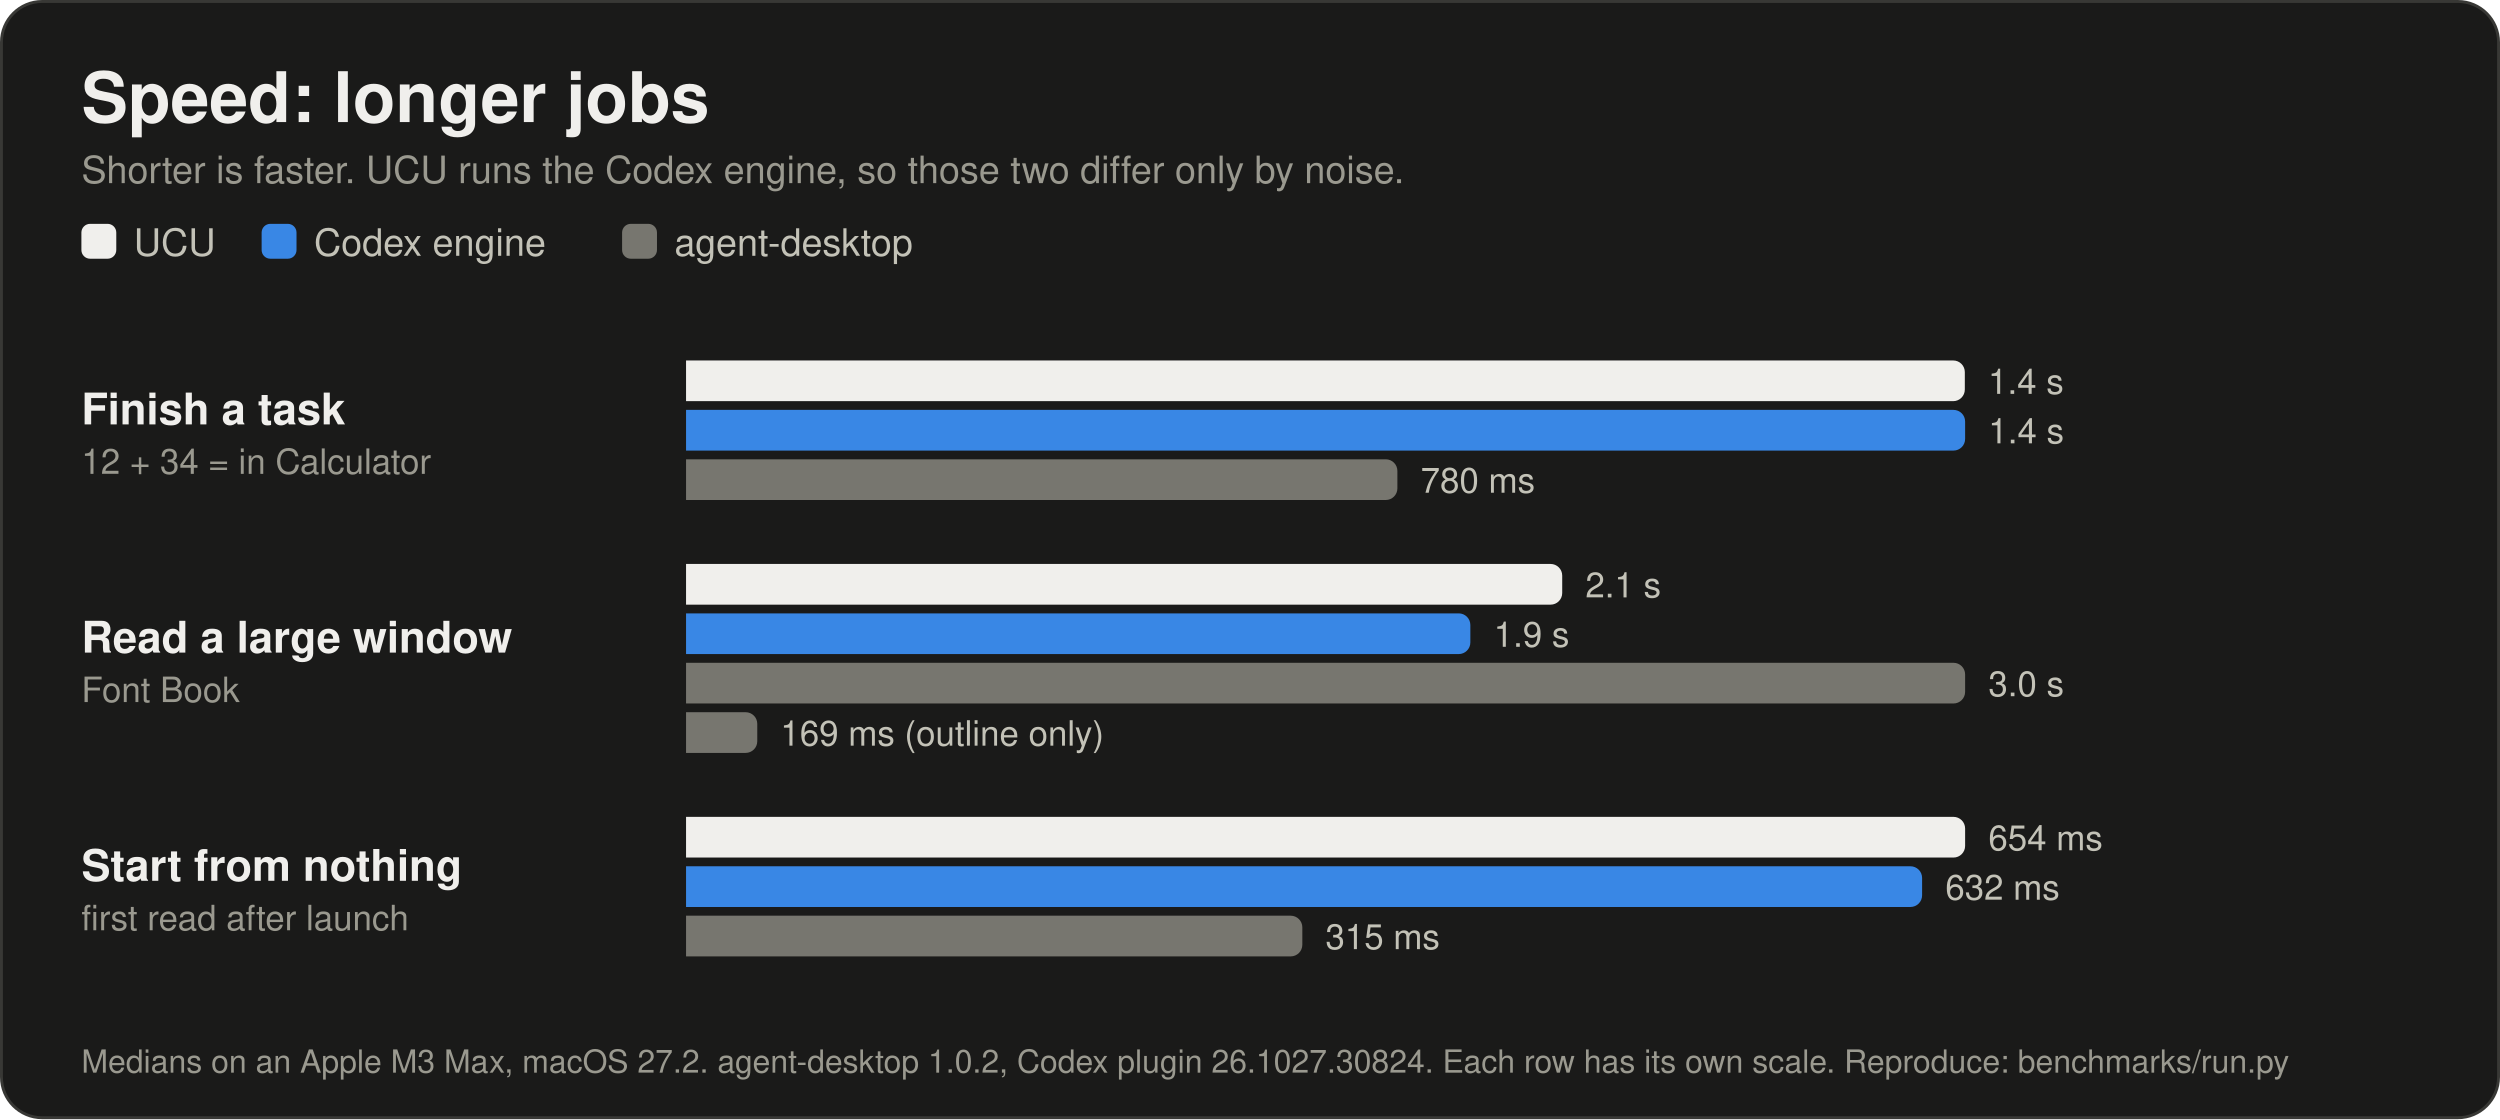
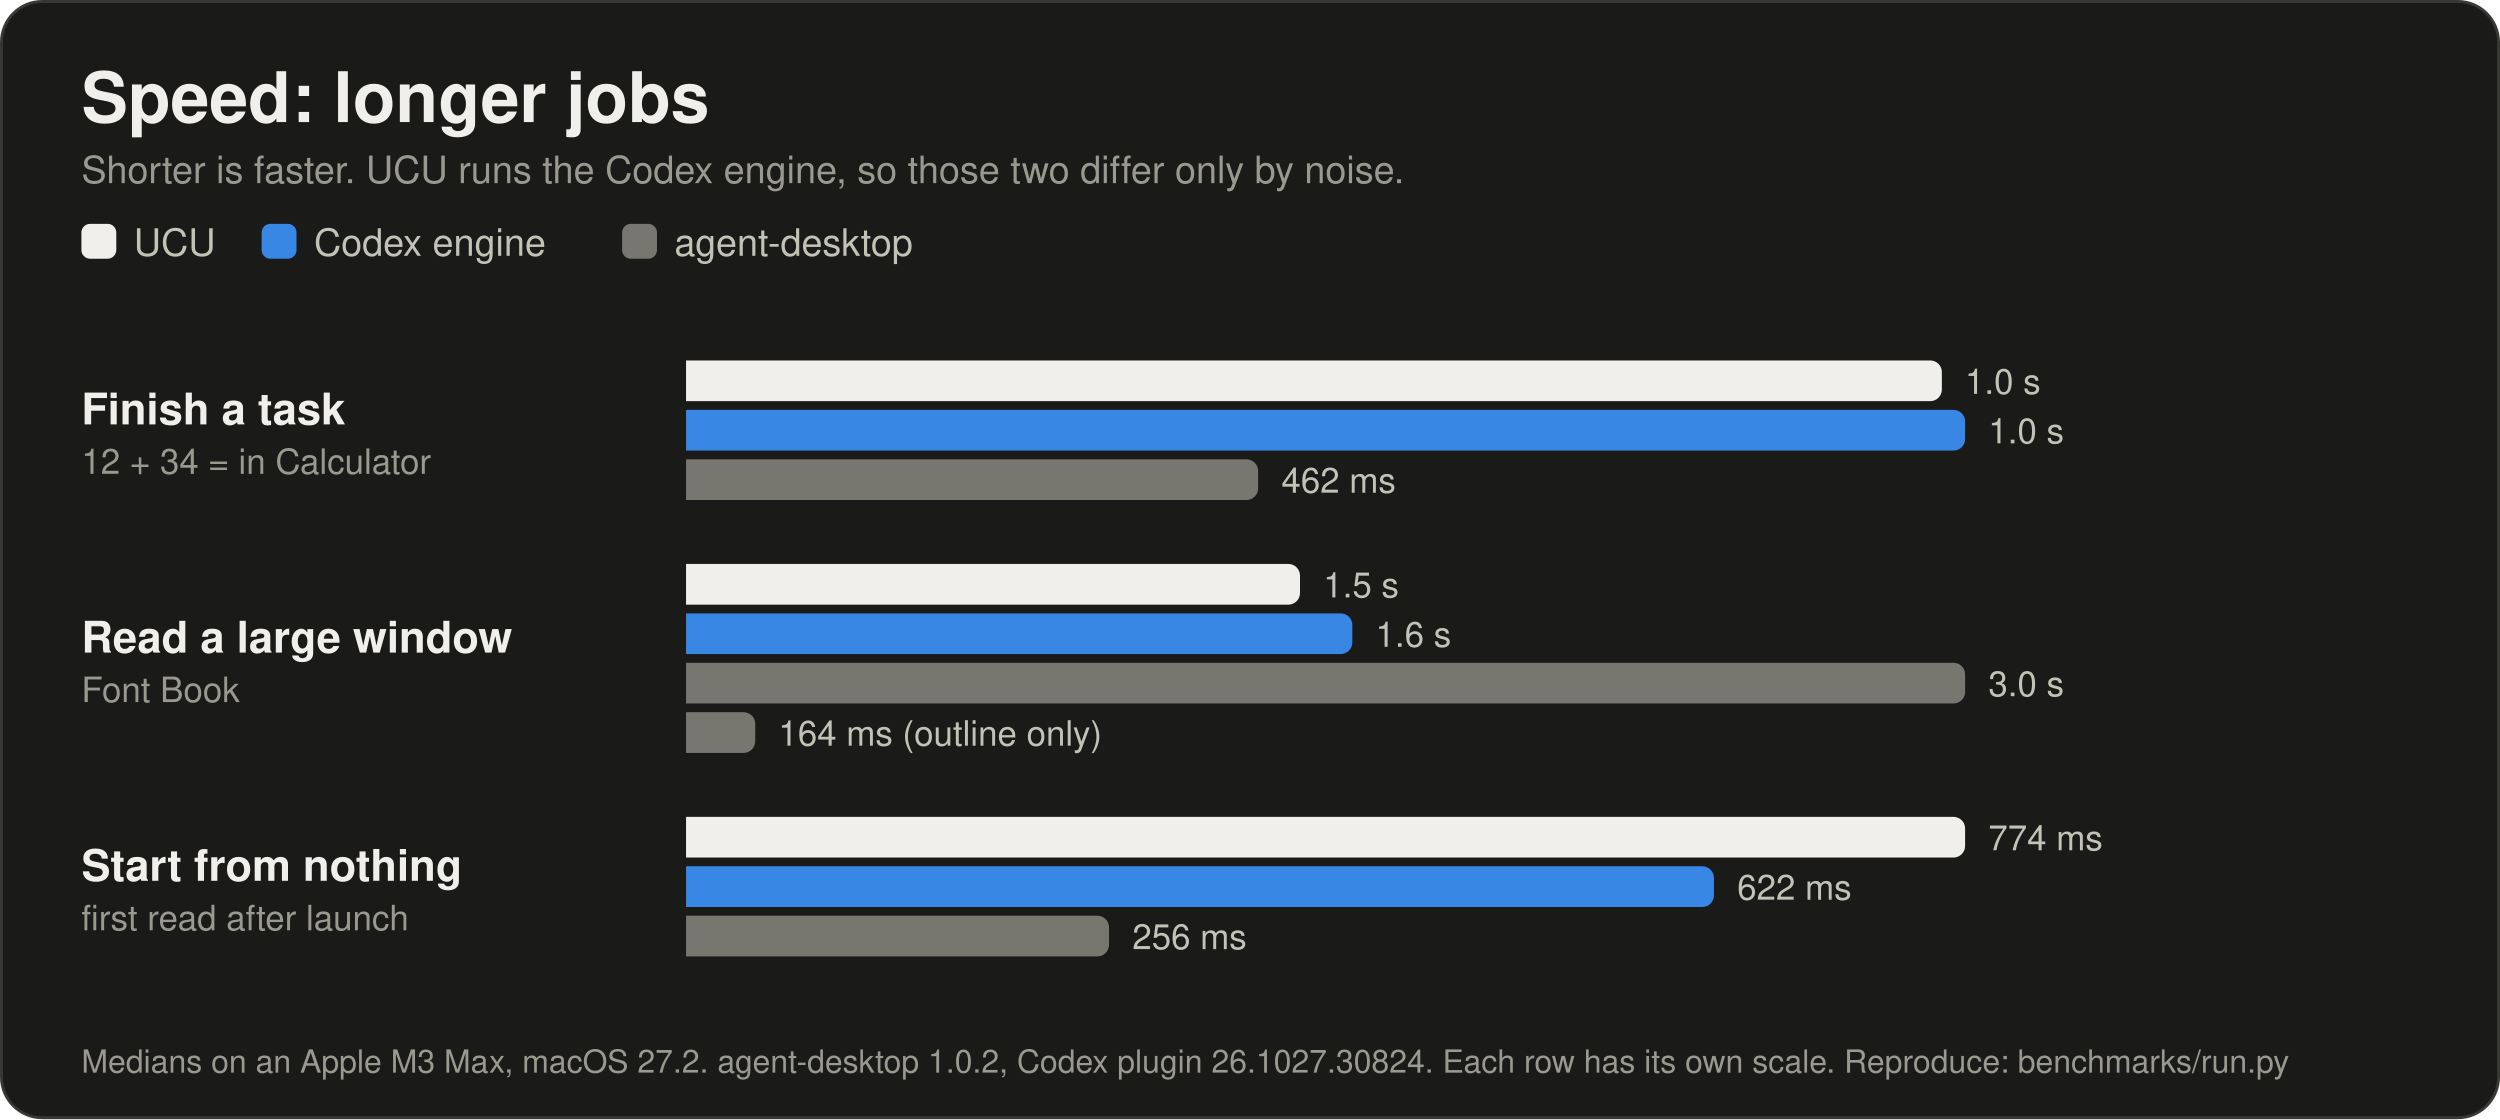
<svg xmlns="http://www.w3.org/2000/svg" viewBox="0 0 860 385" width="860" height="385" font-family="-apple-system, BlinkMacSystemFont, 'Segoe UI', Helvetica, Arial, sans-serif" role="img" aria-label="Speed: longer jobs">
  <rect x="0.5" y="0.5" width="859" height="384" rx="14" fill="#1a1a19" stroke="#383835" />
  <text x="28" y="42" fill="#f0efec" font-size="24" font-weight="700" text-anchor="start">Speed: longer jobs</text>
  <text x="28" y="63" fill="#9a998f" font-size="13" font-weight="400" text-anchor="start">Shorter is faster. UCU runs the Codex engine, so those two differ only by noise.</text>
  <rect x="28" y="77" width="12" height="12" rx="3" fill="#f0efec" />
  <text x="46" y="88" fill="#c3c2b7" font-size="13" font-weight="400" text-anchor="start">UCU</text>
  <rect x="90" y="77" width="12" height="12" rx="3" fill="#3987e5" />
  <text x="108" y="88" fill="#c3c2b7" font-size="13" font-weight="400" text-anchor="start">Codex engine</text>
  <rect x="214" y="77" width="12" height="12" rx="3" fill="#77766f" />
  <text x="232" y="88" fill="#c3c2b7" font-size="13" font-weight="400" text-anchor="start">agent-desktop</text>
  <text x="28" y="146.0" fill="#f0efec" font-size="15" font-weight="600" text-anchor="start">Finish a task</text>
  <text x="28" y="163.0" fill="#9a998f" font-size="12" font-weight="400" text-anchor="start">12 + 34 = in Calculator</text>
-   <path d="M236 124h435.9a4 4 0 0 1 4 4v6a4 4 0 0 1 -4 4h-435.9z" fill="#f0efec" />
-   <text x="683.906" y="135.5" fill="#c3c2b7" font-size="12" font-weight="400" text-anchor="start">1.4 s</text>
+   <path d="M236 124h428.0a4 4 0 0 1 4 4v6a4 4 0 0 1 -4 4h-428.0z" fill="#f0efec" />
+   <text x="675.957" y="135.5" fill="#c3c2b7" font-size="12" font-weight="400" text-anchor="start">1.0 s</text>
  <path d="M236 141h436.0a4 4 0 0 1 4 4v6a4 4 0 0 1 -4 4h-436.0z" fill="#3987e5" />
-   <text x="684.0" y="152.5" fill="#c3c2b7" font-size="12" font-weight="400" text-anchor="start">1.4 s</text>
-   <path d="M236 158h240.7a4 4 0 0 1 4 4v6a4 4 0 0 1 -4 4h-240.7z" fill="#77766f" />
-   <text x="488.702" y="169.5" fill="#c3c2b7" font-size="12" font-weight="400" text-anchor="start">780 ms</text>
+   <text x="684.0" y="152.5" fill="#c3c2b7" font-size="12" font-weight="400" text-anchor="start">1.0 s</text>
+   <path d="M236 158h192.8a4 4 0 0 1 4 4v6a4 4 0 0 1 -4 4h-192.8z" fill="#77766f" />
+   <text x="440.809" y="169.5" fill="#c3c2b7" font-size="12" font-weight="400" text-anchor="start">462 ms</text>
  <text x="28" y="224.5" fill="#f0efec" font-size="15" font-weight="600" text-anchor="start">Read a large window</text>
  <text x="28" y="241.5" fill="#9a998f" font-size="12" font-weight="400" text-anchor="start">Font Book</text>
-   <path d="M236 194h297.4a4 4 0 0 1 4 4v6a4 4 0 0 1 -4 4h-297.4z" fill="#f0efec" />
-   <text x="545.375" y="205.5" fill="#c3c2b7" font-size="12" font-weight="400" text-anchor="start">2.1 s</text>
-   <path d="M236 211h265.8a4 4 0 0 1 4 4v6a4 4 0 0 1 -4 4h-265.8z" fill="#3987e5" />
-   <text x="513.844" y="222.5" fill="#c3c2b7" font-size="12" font-weight="400" text-anchor="start">1.9 s</text>
+   <path d="M236 194h207.2a4 4 0 0 1 4 4v6a4 4 0 0 1 -4 4h-207.2z" fill="#f0efec" />
+   <text x="455.206" y="205.5" fill="#c3c2b7" font-size="12" font-weight="400" text-anchor="start">1.5 s</text>
+   <path d="M236 211h225.2a4 4 0 0 1 4 4v6a4 4 0 0 1 -4 4h-225.2z" fill="#3987e5" />
+   <text x="473.184" y="222.5" fill="#c3c2b7" font-size="12" font-weight="400" text-anchor="start">1.6 s</text>
  <path d="M236 228h436.0a4 4 0 0 1 4 4v6a4 4 0 0 1 -4 4h-436.0z" fill="#77766f" />
  <text x="684.0" y="239.5" fill="#c3c2b7" font-size="12" font-weight="400" text-anchor="start">3.0 s</text>
-   <path d="M236 245h20.5a4 4 0 0 1 4 4v6a4 4 0 0 1 -4 4h-20.5z" fill="#77766f" />
-   <text x="268.456" y="256.5" fill="#c3c2b7" font-size="12" font-weight="400" text-anchor="start">169 ms (outline only)</text>
+   <path d="M236 245h19.8a4 4 0 0 1 4 4v6a4 4 0 0 1 -4 4h-19.8z" fill="#77766f" />
+   <text x="267.774" y="256.5" fill="#c3c2b7" font-size="12" font-weight="400" text-anchor="start">164 ms (outline only)</text>
  <text x="28" y="303.0" fill="#f0efec" font-size="15" font-weight="600" text-anchor="start">Start from nothing</text>
  <text x="28" y="320.0" fill="#9a998f" font-size="12" font-weight="400" text-anchor="start">first read after launch</text>
  <path d="M236 281h436.0a4 4 0 0 1 4 4v6a4 4 0 0 1 -4 4h-436.0z" fill="#f0efec" />
-   <text x="684.0" y="292.5" fill="#c3c2b7" font-size="12" font-weight="400" text-anchor="start">654 ms</text>
-   <path d="M236 298h421.2a4 4 0 0 1 4 4v6a4 4 0 0 1 -4 4h-421.2z" fill="#3987e5" />
-   <text x="669.187" y="309.5" fill="#c3c2b7" font-size="12" font-weight="400" text-anchor="start">632 ms</text>
-   <path d="M236 315h208.0a4 4 0 0 1 4 4v6a4 4 0 0 1 -4 4h-208.0z" fill="#77766f" />
-   <text x="455.954" y="326.5" fill="#c3c2b7" font-size="12" font-weight="400" text-anchor="start">315 ms</text>
+   <text x="684.0" y="292.5" fill="#c3c2b7" font-size="12" font-weight="400" text-anchor="start">774 ms</text>
+   <path d="M236 298h349.6a4 4 0 0 1 4 4v6a4 4 0 0 1 -4 4h-349.6z" fill="#3987e5" />
+   <text x="597.593" y="309.5" fill="#c3c2b7" font-size="12" font-weight="400" text-anchor="start">622 ms</text>
+   <path d="M236 315h141.5a4 4 0 0 1 4 4v6a4 4 0 0 1 -4 4h-141.5z" fill="#77766f" />
+   <text x="389.51" y="326.5" fill="#c3c2b7" font-size="12" font-weight="400" text-anchor="start">256 ms</text>
  <text x="28" y="369" fill="#9a998f" font-size="11" font-weight="400" text-anchor="start">Medians on an Apple M3 Max, macOS 27.2. agent-desktop 1.0.2, Codex plugin 26.1027.30824. Each row has its own scale. Reproduce: benchmarks/run.py</text>
</svg>
